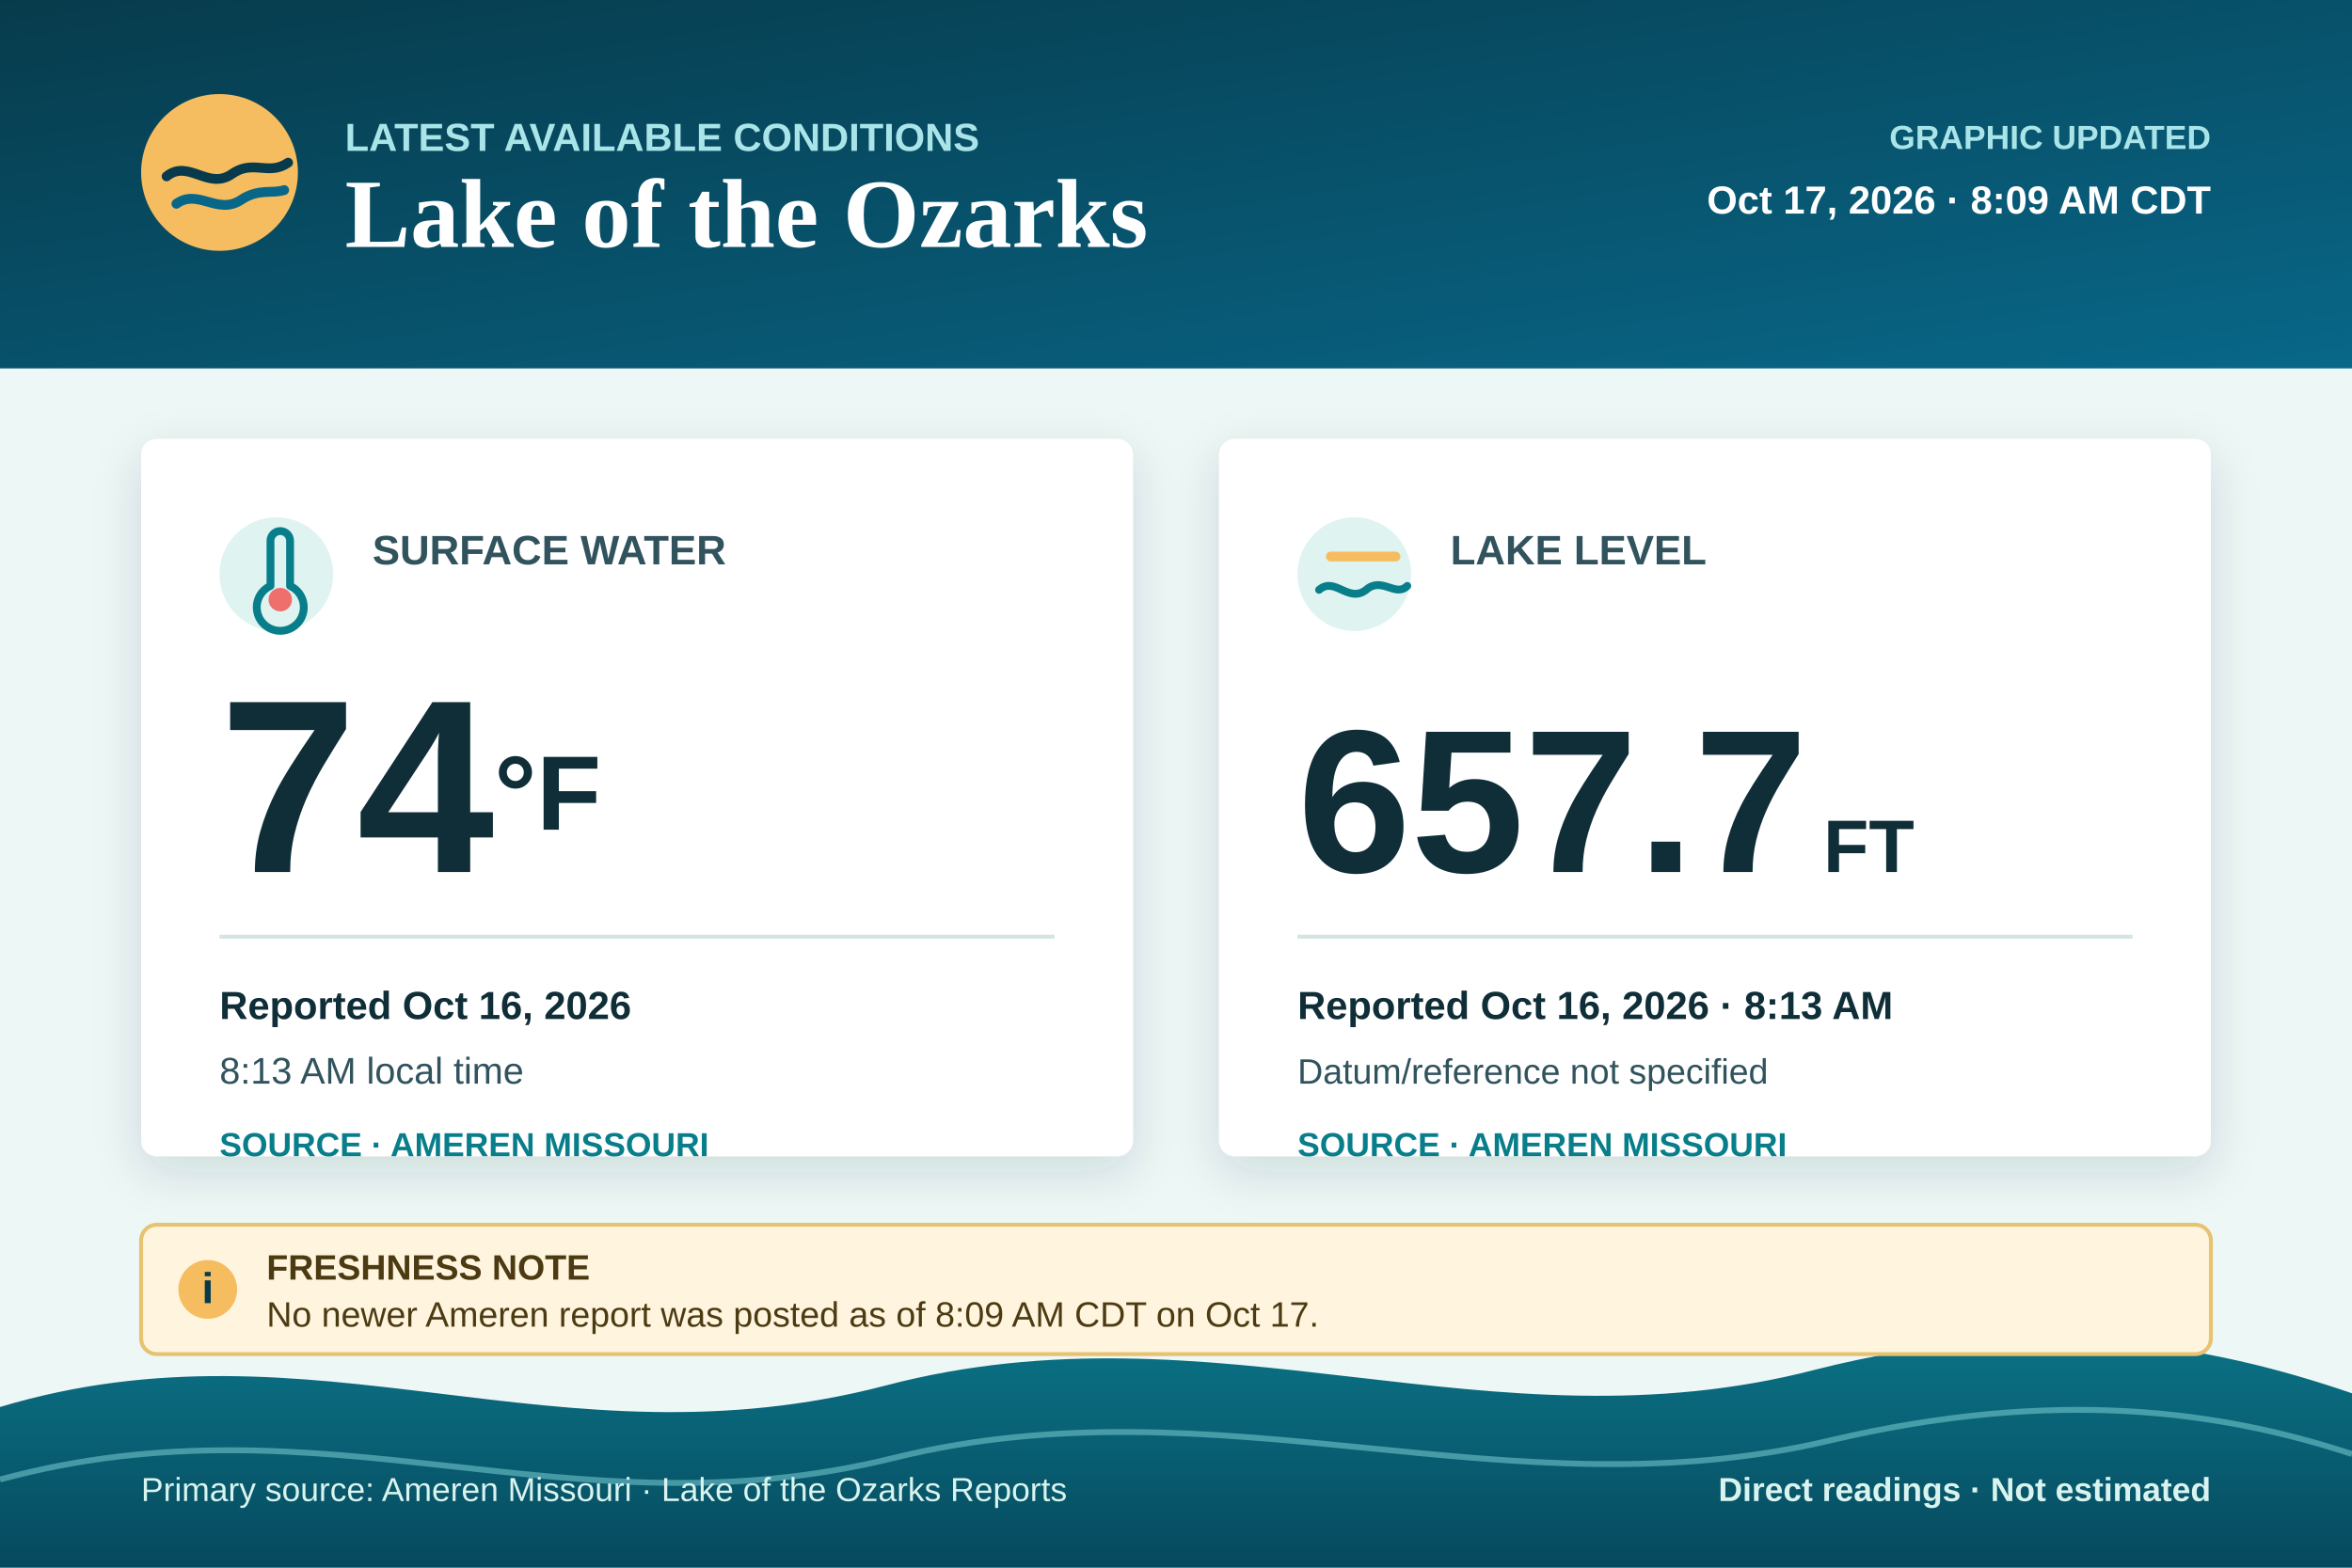
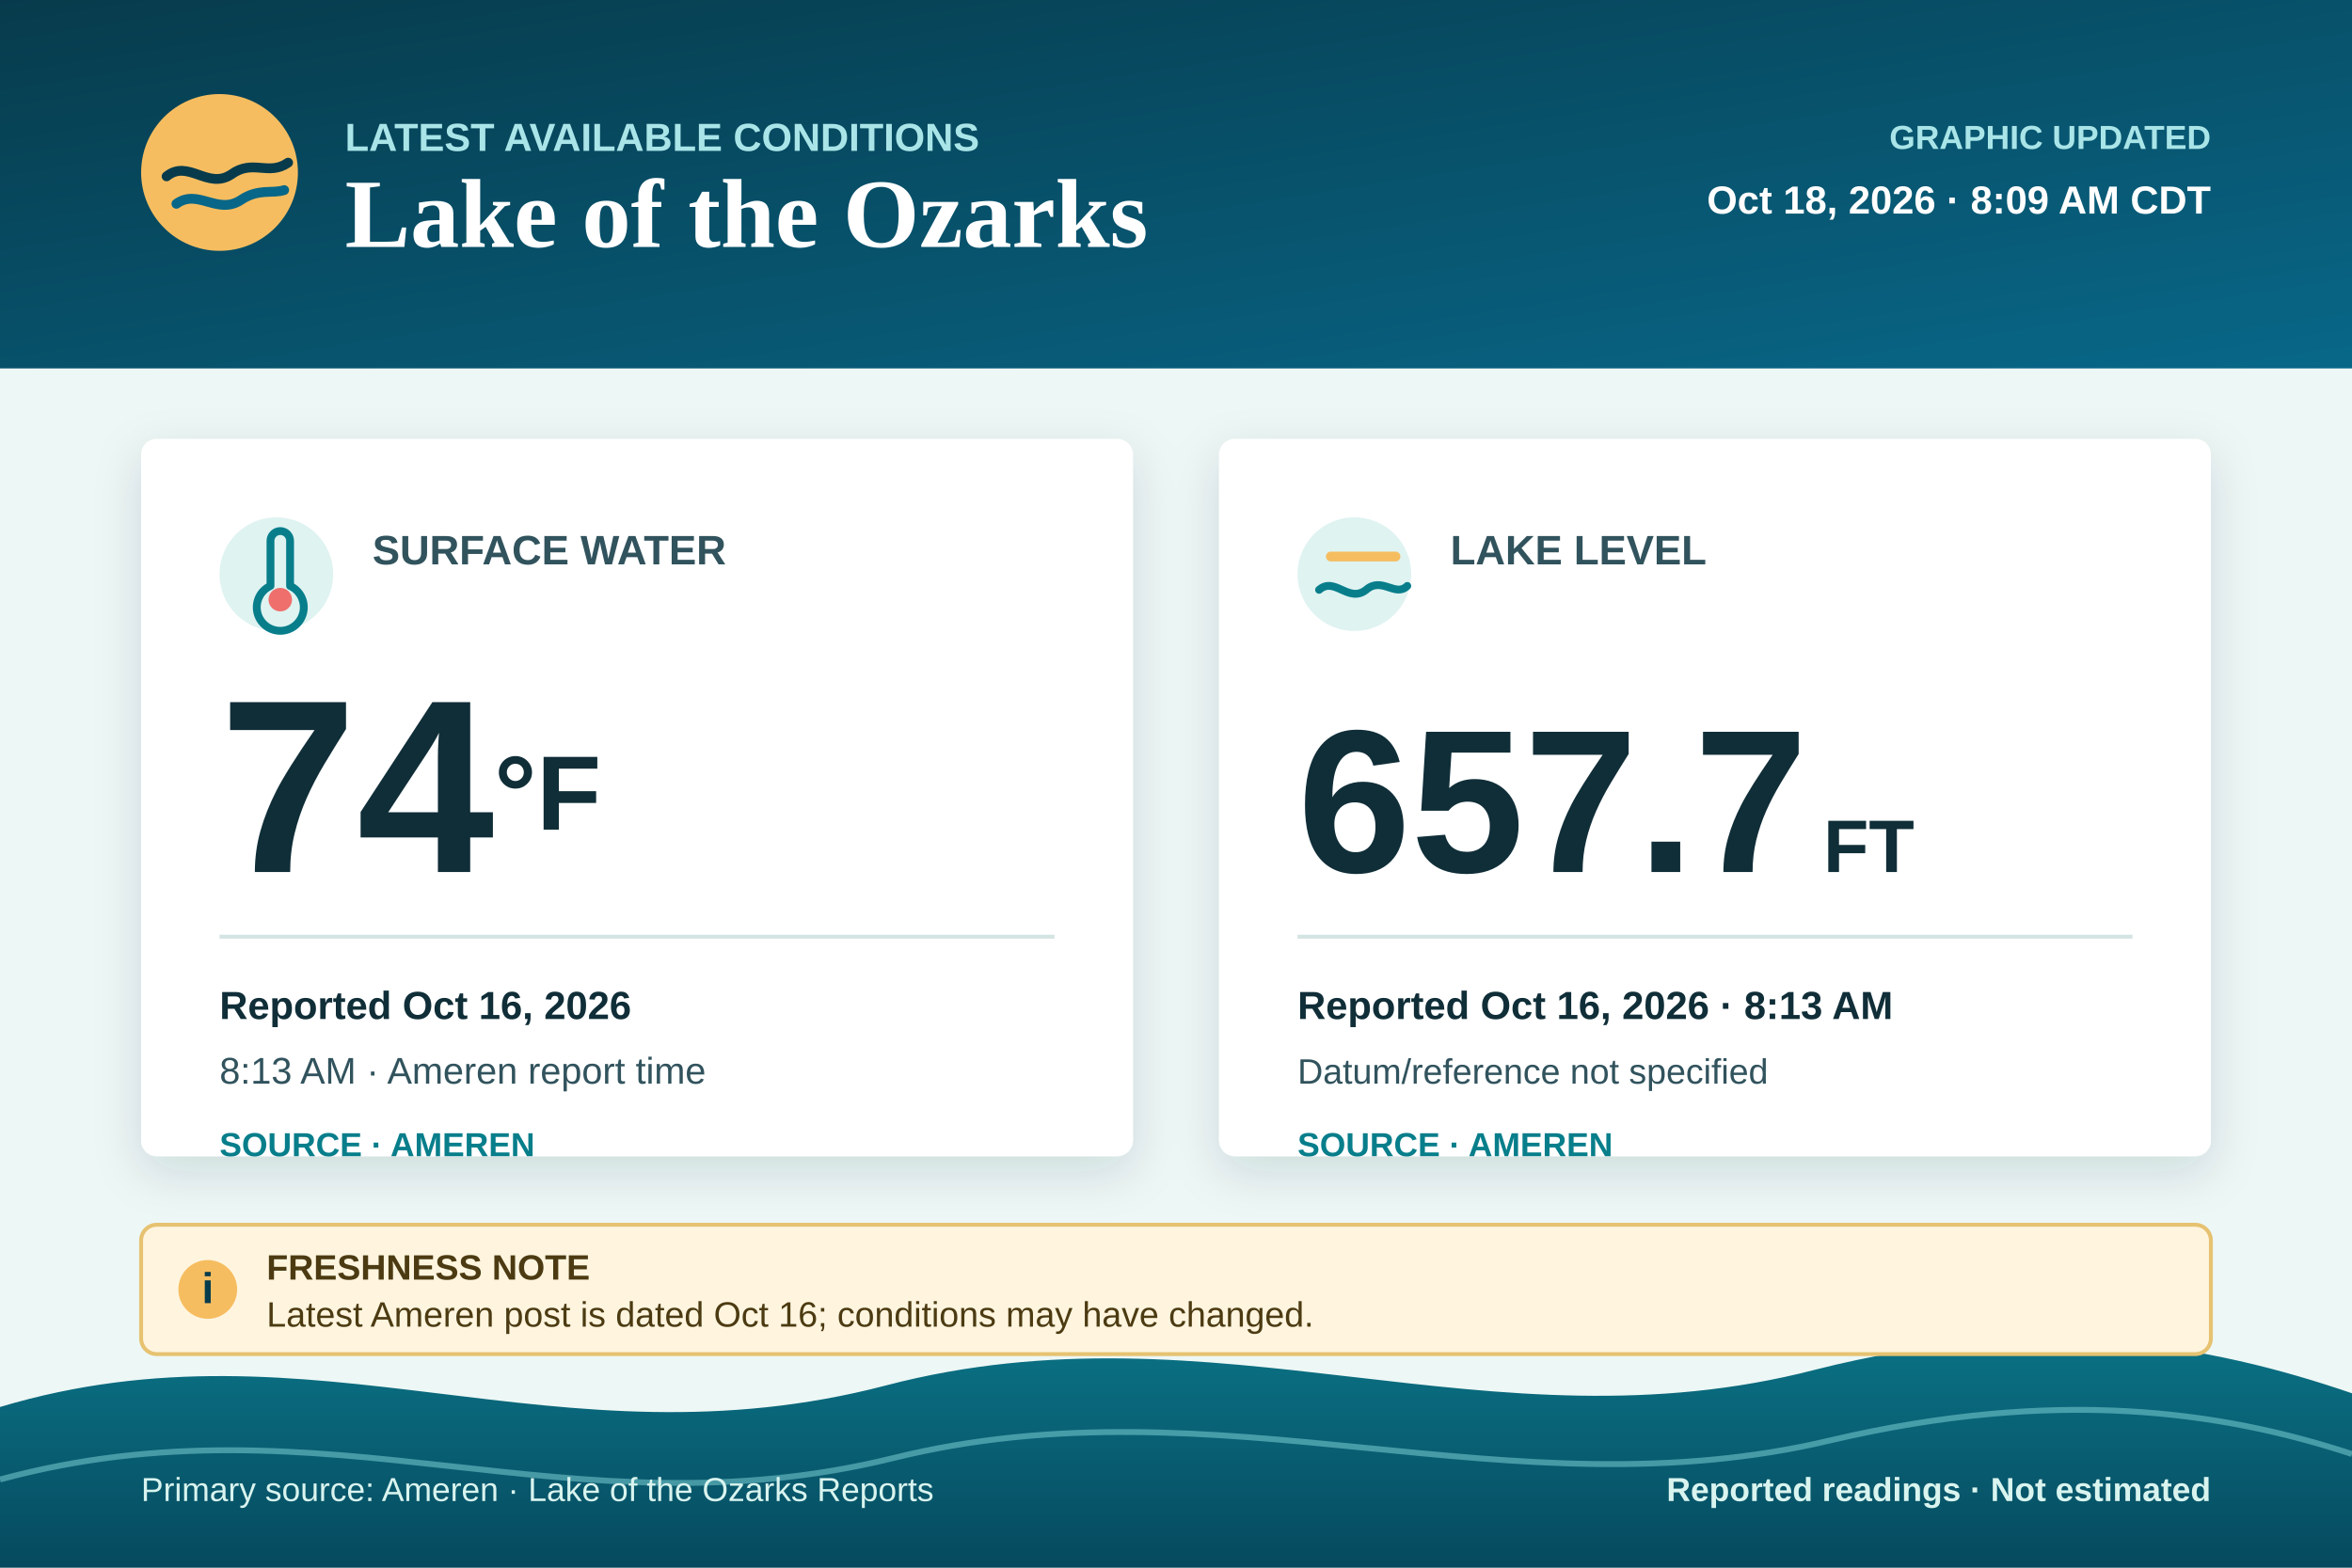
<svg xmlns="http://www.w3.org/2000/svg" width="1200" height="800" viewBox="0 0 1200 800" role="img" aria-labelledby="title desc">
  <defs>
    <linearGradient id="header" x1="0" y1="0" x2="1" y2="1">
      <stop offset="0" stop-color="#073b4c" />
      <stop offset="1" stop-color="#086788" />
    </linearGradient>
    <linearGradient id="water" x1="0" y1="0" x2="0" y2="1">
      <stop offset="0" stop-color="#0b7285" />
      <stop offset="1" stop-color="#06495e" />
    </linearGradient>
    <filter id="shadow" x="-10%" y="-15%" width="120%" height="140%">
      <feDropShadow dx="0" dy="8" stdDeviation="12" flood-color="#083344" flood-opacity="0.14" />
    </filter>
  </defs>
  <rect width="1200" height="800" fill="#edf7f5" />
  <rect width="1200" height="188" fill="url(#header)" />
  <path d="M0 718 C160 670 284 751 452 707 C620 663 760 742 926 699 C1040 670 1127 686 1200 711 L1200 800 L0 800 Z" fill="url(#water)" />
  <path d="M0 755 C166 710 290 785 456 744 C622 703 770 774 934 735 C1049 708 1133 720 1200 742" fill="none" stroke="#78cdd1" stroke-width="3" opacity="0.55" />
  <g transform="translate(72 48)">
    <g aria-hidden="true">
      <circle cx="40" cy="40" r="40" fill="#f6bd60" />
      <path d="M13 42 C24 33 34 49 46 41 C57 33 65 42 75 35" fill="none" stroke="#073b4c" stroke-width="5" stroke-linecap="round" />
      <path d="M18 56 C29 48 39 62 51 54 C60 48 67 51 73 49" fill="none" stroke="#086788" stroke-width="5" stroke-linecap="round" />
    </g>
    <text x="104" y="29" font-family="Arial, Helvetica, sans-serif" font-size="20" font-weight="700" letter-spacing="0" fill="#a9e5e8">LATEST AVAILABLE CONDITIONS</text>
    <text x="104" y="78" font-family="Georgia, 'Times New Roman', serif" font-size="50" font-weight="700" letter-spacing="0" fill="#ffffff">Lake of the Ozarks</text>
    <text x="1056" y="28" text-anchor="end" font-family="Arial, Helvetica, sans-serif" font-size="17" font-weight="700" letter-spacing="0" fill="#a9e5e8">GRAPHIC UPDATED</text>
-     <text x="1056" y="61" text-anchor="end" font-family="Arial, Helvetica, sans-serif" font-size="20" font-weight="700" letter-spacing="0" fill="#ffffff">Oct 17, 2026 · 8:09 AM CDT</text>
+     <text x="1056" y="61" text-anchor="end" font-family="Arial, Helvetica, sans-serif" font-size="20" font-weight="700" letter-spacing="0" fill="#ffffff">Oct 18, 2026 · 8:09 AM CDT</text>
  </g>
  <g filter="url(#shadow)">
    <rect x="72" y="224" width="506" height="366" rx="8" fill="#ffffff" />
    <rect x="622" y="224" width="506" height="366" rx="8" fill="#ffffff" />
  </g>
  <g transform="translate(112 264)">
    <circle cx="29" cy="29" r="29" fill="#dff3f1" aria-hidden="true" />
    <path d="M26 12 V35 A12 12 0 1 0 36 35 V12 A5 5 0 0 0 26 12 Z" fill="none" stroke="#087e8b" stroke-width="4" stroke-linejoin="round" aria-hidden="true" />
    <circle cx="31" cy="42" r="6" fill="#ef6f6c" aria-hidden="true" />
    <text x="78" y="24" font-family="Arial, Helvetica, sans-serif" font-size="21" font-weight="700" letter-spacing="0" fill="#31535d">SURFACE WATER</text>
    <text x="0" y="181" font-family="Arial, Helvetica, sans-serif" font-size="126" font-weight="700" letter-spacing="0" fill="#102e38">74<tspan font-size="54" baseline-shift="super">°F</tspan>
    </text>
    <line x1="0" y1="214" x2="426" y2="214" stroke="#d3e4e2" stroke-width="2" />
    <text x="0" y="256" font-family="Arial, Helvetica, sans-serif" font-size="20" font-weight="700" fill="#102e38">Reported Oct 16, 2026</text>
-     <text x="0" y="289" font-family="Arial, Helvetica, sans-serif" font-size="19" fill="#31535d">8:13 AM local time</text>
-     <text x="0" y="326" font-family="Arial, Helvetica, sans-serif" font-size="17" font-weight="700" letter-spacing="0" fill="#087e8b">SOURCE · AMEREN MISSOURI</text>
+     <text x="0" y="289" font-family="Arial, Helvetica, sans-serif" font-size="19" fill="#31535d">8:13 AM · Ameren report time</text>
+     <text x="0" y="326" font-family="Arial, Helvetica, sans-serif" font-size="17" font-weight="700" letter-spacing="0" fill="#087e8b">SOURCE · AMEREN</text>
  </g>
  <g transform="translate(662 264)">
    <circle cx="29" cy="29" r="29" fill="#dff3f1" aria-hidden="true" />
    <path d="M11 37 C19 30 26 44 35 37 C43 30 50 41 56 35" fill="none" stroke="#087e8b" stroke-width="4" stroke-linecap="round" aria-hidden="true" />
    <path d="M17 20 H50" stroke="#f6bd60" stroke-width="5" stroke-linecap="round" aria-hidden="true" />
    <text x="78" y="24" font-family="Arial, Helvetica, sans-serif" font-size="21" font-weight="700" letter-spacing="0" fill="#31535d">LAKE LEVEL</text>
    <text x="0" y="181" font-family="Arial, Helvetica, sans-serif" font-size="104" font-weight="700" letter-spacing="0" fill="#102e38">657.7<tspan dx="8" font-size="38">FT</tspan>
    </text>
    <line x1="0" y1="214" x2="426" y2="214" stroke="#d3e4e2" stroke-width="2" />
    <text x="0" y="256" font-family="Arial, Helvetica, sans-serif" font-size="20" font-weight="700" fill="#102e38">Reported Oct 16, 2026 · 8:13 AM</text>
    <text x="0" y="289" font-family="Arial, Helvetica, sans-serif" font-size="18" fill="#31535d">Datum/reference not specified</text>
-     <text x="0" y="326" font-family="Arial, Helvetica, sans-serif" font-size="17" font-weight="700" letter-spacing="0" fill="#087e8b">SOURCE · AMEREN MISSOURI</text>
+     <text x="0" y="326" font-family="Arial, Helvetica, sans-serif" font-size="17" font-weight="700" letter-spacing="0" fill="#087e8b">SOURCE · AMEREN</text>
  </g>
  <g transform="translate(72 625)">
    <rect width="1056" height="66" rx="8" fill="#fff5df" stroke="#e6c271" stroke-width="2" />
    <circle cx="34" cy="33" r="15" fill="#f6bd60" />
    <text x="34" y="40" text-anchor="middle" font-family="Arial, Helvetica, sans-serif" font-size="22" font-weight="700" fill="#073b4c">i</text>
    <text x="64" y="28" font-family="Arial, Helvetica, sans-serif" font-size="18" font-weight="700" fill="#4c3b12">FRESHNESS NOTE</text>
-     <text x="64" y="52" font-family="Arial, Helvetica, sans-serif" font-size="18" fill="#4c3b12">No newer Ameren report was posted as of 8:09 AM CDT on Oct 17.</text>
+     <text x="64" y="52" font-family="Arial, Helvetica, sans-serif" font-size="18" fill="#4c3b12">Latest Ameren post is dated Oct 16; conditions may have changed.</text>
  </g>
-   <text x="72" y="766" font-family="Arial, Helvetica, sans-serif" font-size="17" fill="#d9f4ef">Primary source: Ameren Missouri · Lake of the Ozarks Reports</text>
-   <text x="1128" y="766" text-anchor="end" font-family="Arial, Helvetica, sans-serif" font-size="17" font-weight="700" fill="#d9f4ef">Direct readings · Not estimated</text>
+   <text x="72" y="766" font-family="Arial, Helvetica, sans-serif" font-size="17" fill="#d9f4ef">Primary source: Ameren · Lake of the Ozarks Reports</text>
+   <text x="1128" y="766" text-anchor="end" font-family="Arial, Helvetica, sans-serif" font-size="17" font-weight="700" fill="#d9f4ef">Reported readings · Not estimated</text>
</svg>
